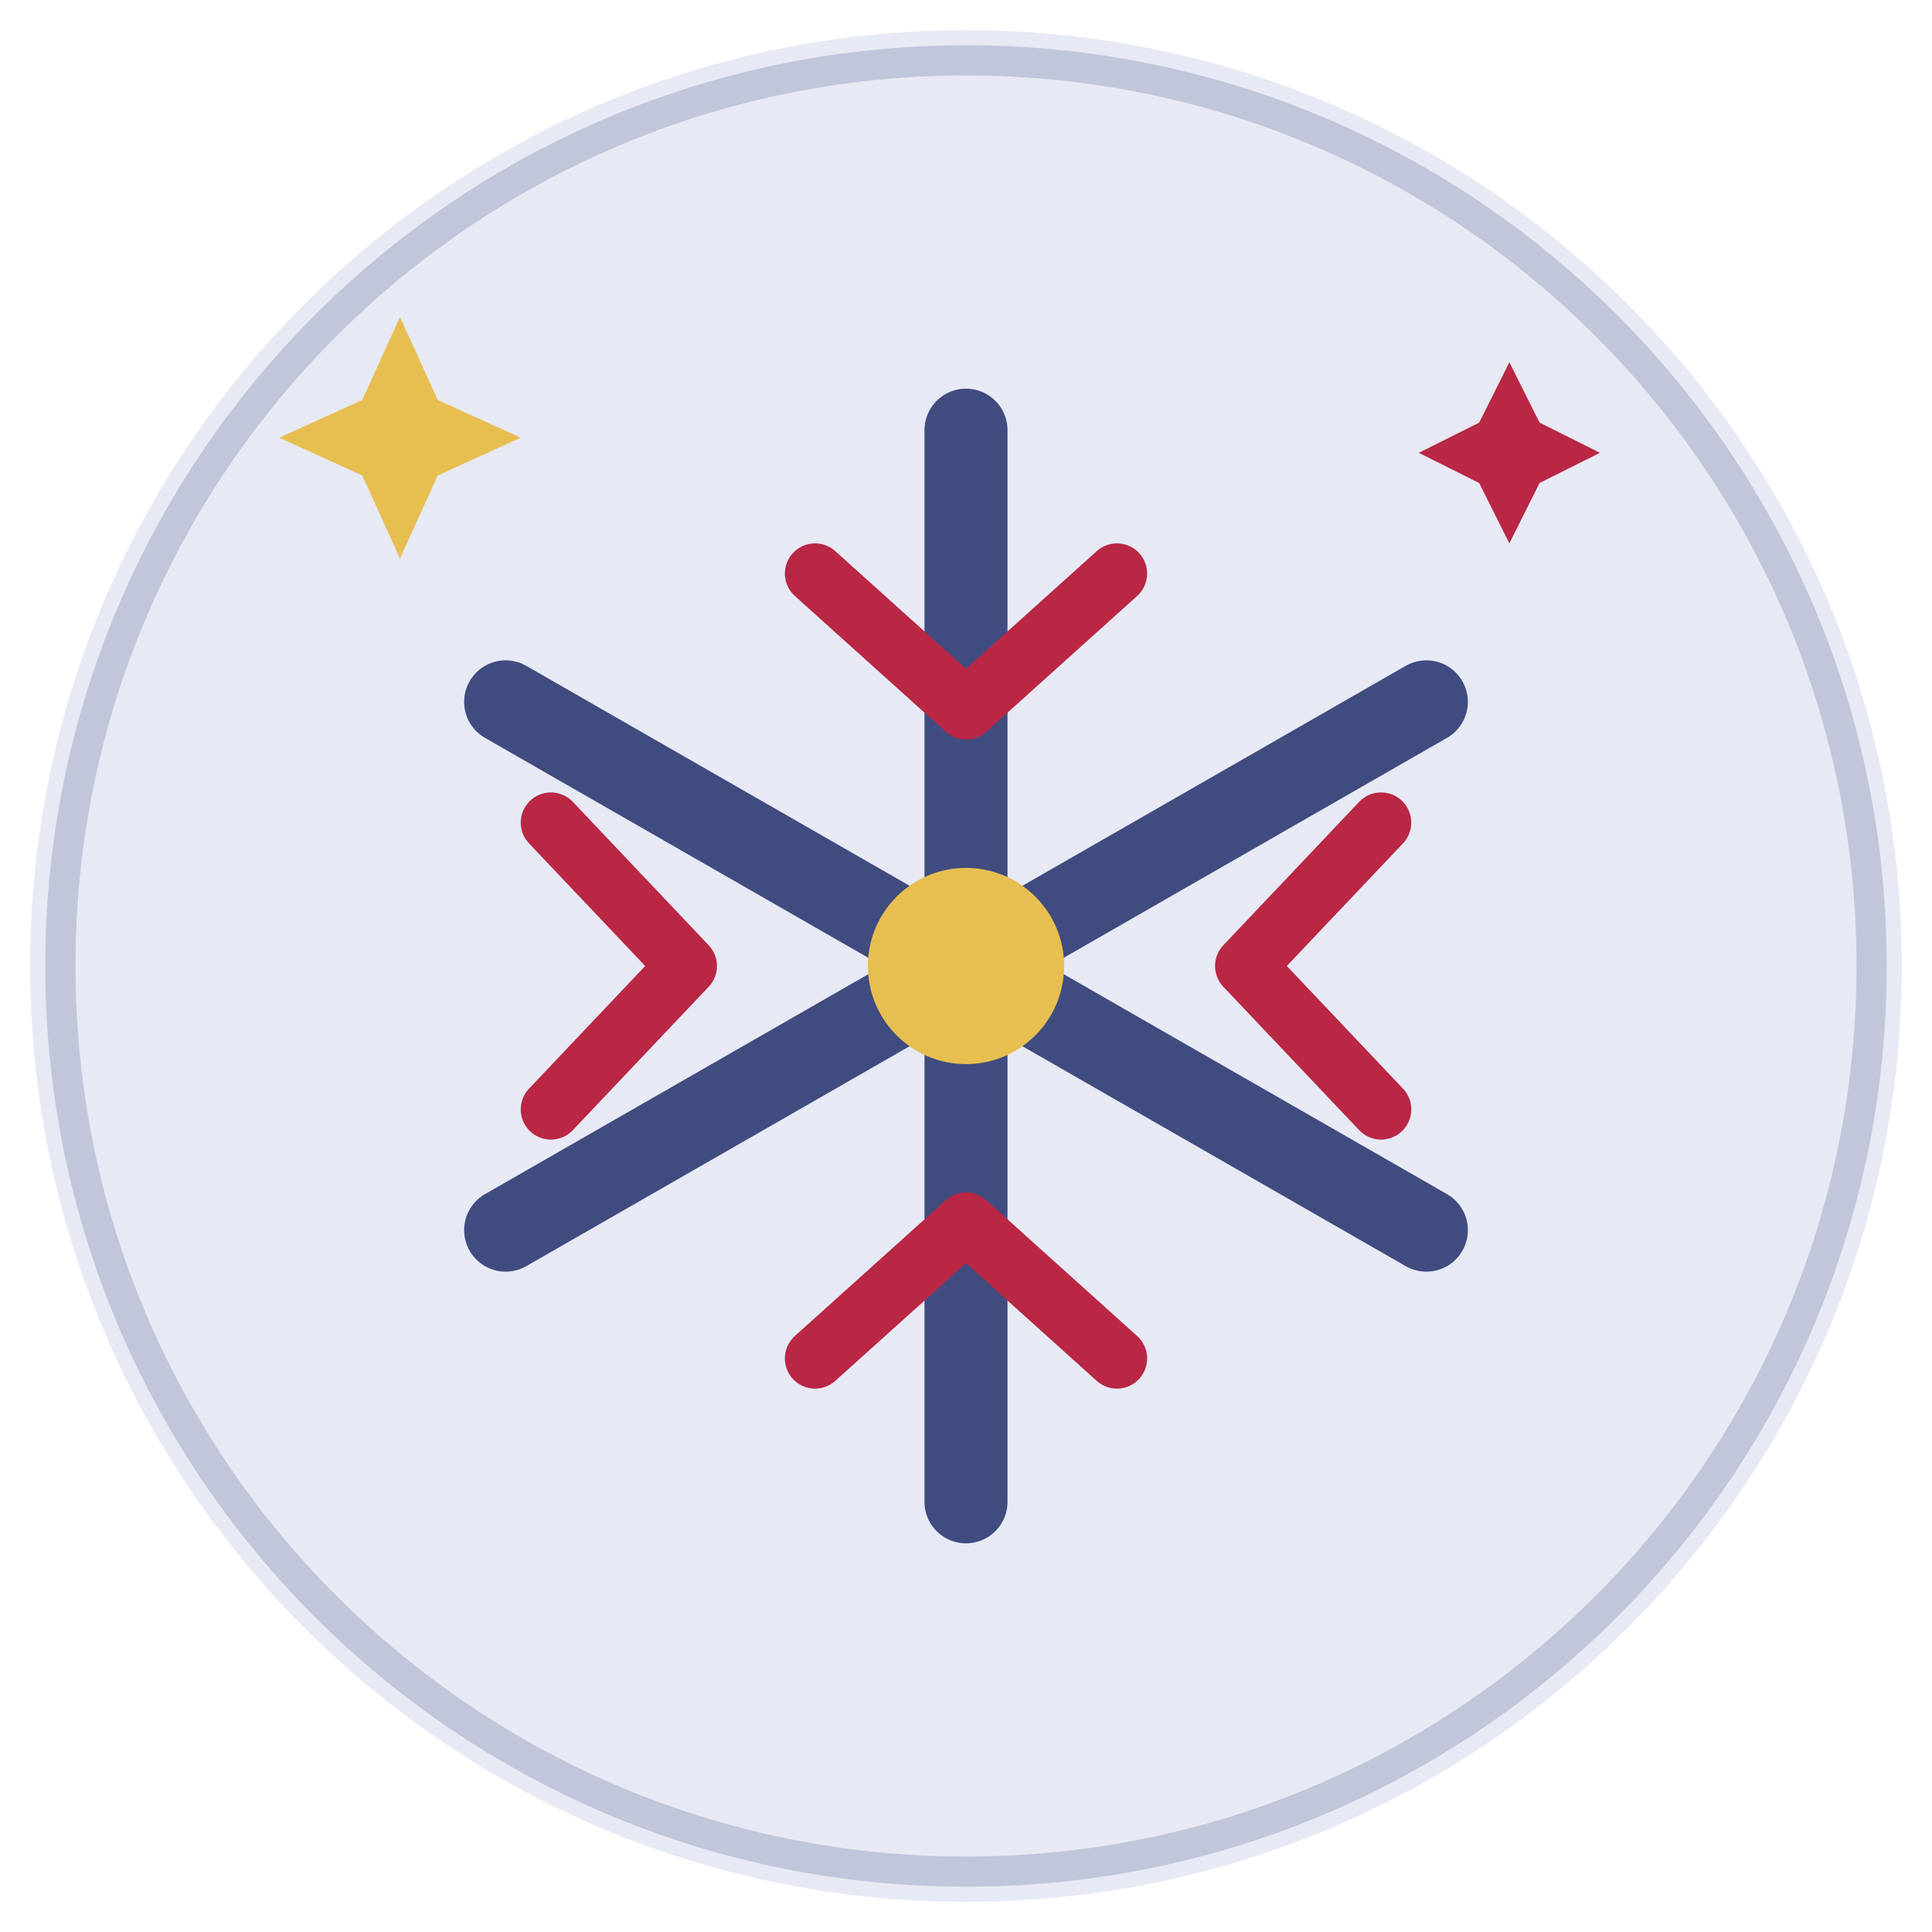
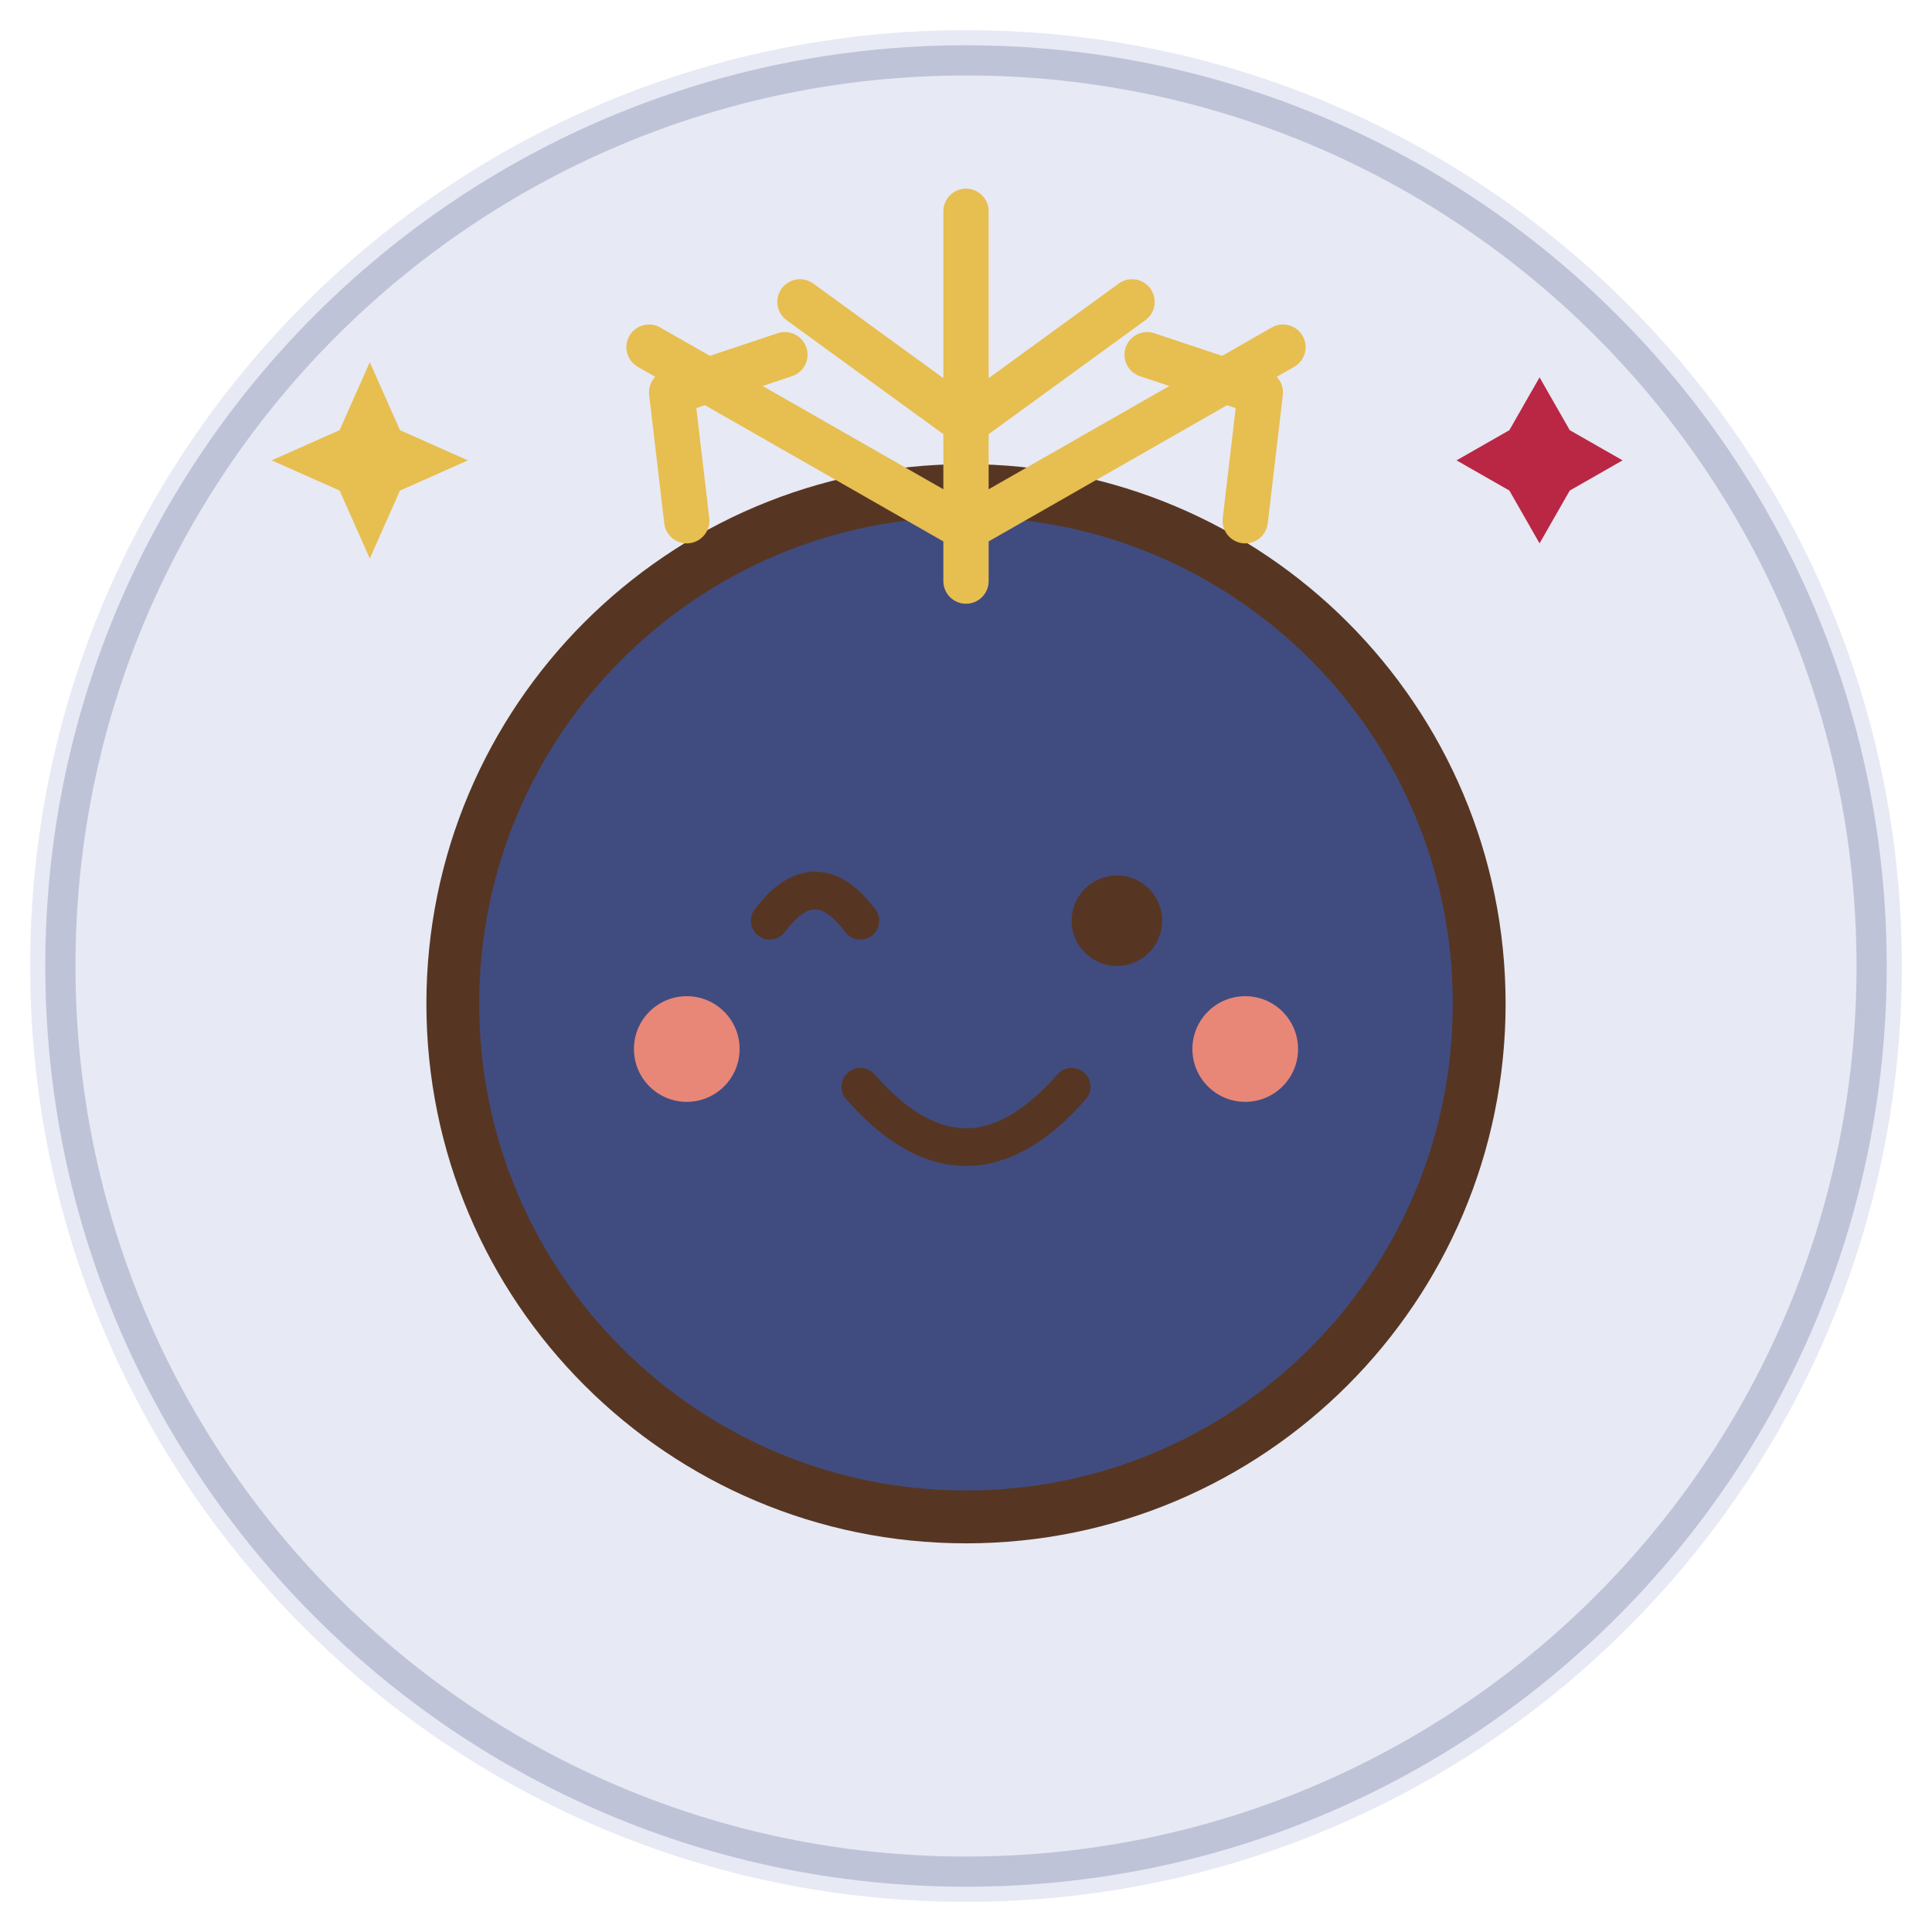
<svg xmlns="http://www.w3.org/2000/svg" viewBox="0 0 256 256" role="img" aria-labelledby="title">
  <circle cx="128" cy="128" r="124" fill="#e7e9f4" />
-   <circle cx="128" cy="128" r="120" fill="none" stroke="#404c80" stroke-opacity=".22" stroke-width="4" />
-   <path d="M53 42l5 11 11 5-11 5-5 11-5-11-11-5 11-5z" fill="#e7be50" />
-   <path d="M200 48l4 8 8 4-8 4-4 8-4-8-8-4 8-4z" fill="#b92745" />
-   <path d="M128 57v142M67 93l122 70M67 163l122-70" stroke="#404c80" stroke-width="11" stroke-linecap="round" />
-   <path d="M108 76l20 18 20-18M108 180l20-18 20 18M73 109l18 19-18 19M183 109l-18 19 18 19" fill="none" stroke="#b92745" stroke-width="8" stroke-linecap="round" stroke-linejoin="round" />
-   <circle cx="128" cy="128" r="13" fill="#e7be50" />
+   <circle cx="128" cy="128" r="120" fill="none" stroke="#404c80" stroke-opacity=".24" stroke-width="4" />
+   <path d="M49 48l4 9 9 4-9 4-4 9-4-9-9-4 9-4z" fill="#e7be50" />
+   <path d="M204 50l4 7 7 4-7 4-4 7-4-7-7-4 7-4z" fill="#b92745" />
+   <circle cx="128" cy="133" r="68" fill="#404c80" stroke="#563622" stroke-width="7" />
+   <path d="M128 28v49M106 40l22 16 22-16M86 46l42 24M91 69l-2-17 15-5M170 46l-42 24M165 69l2-17-15-5" fill="none" stroke="#e7be50" stroke-width="6" stroke-linecap="round" stroke-linejoin="round" />
+   <path d="M102 122q6-8 12 0" fill="none" stroke="#563622" stroke-width="5" stroke-linecap="round" />
+   <circle cx="148" cy="122" r="6" fill="#563622" />
+   <circle cx="91" cy="139" r="7" fill="#e88778" />
+   <circle cx="165" cy="139" r="7" fill="#e88778" />
+   <path d="M114 144q14 16 28 0" fill="none" stroke="#563622" stroke-width="5" stroke-linecap="round" />
</svg>
